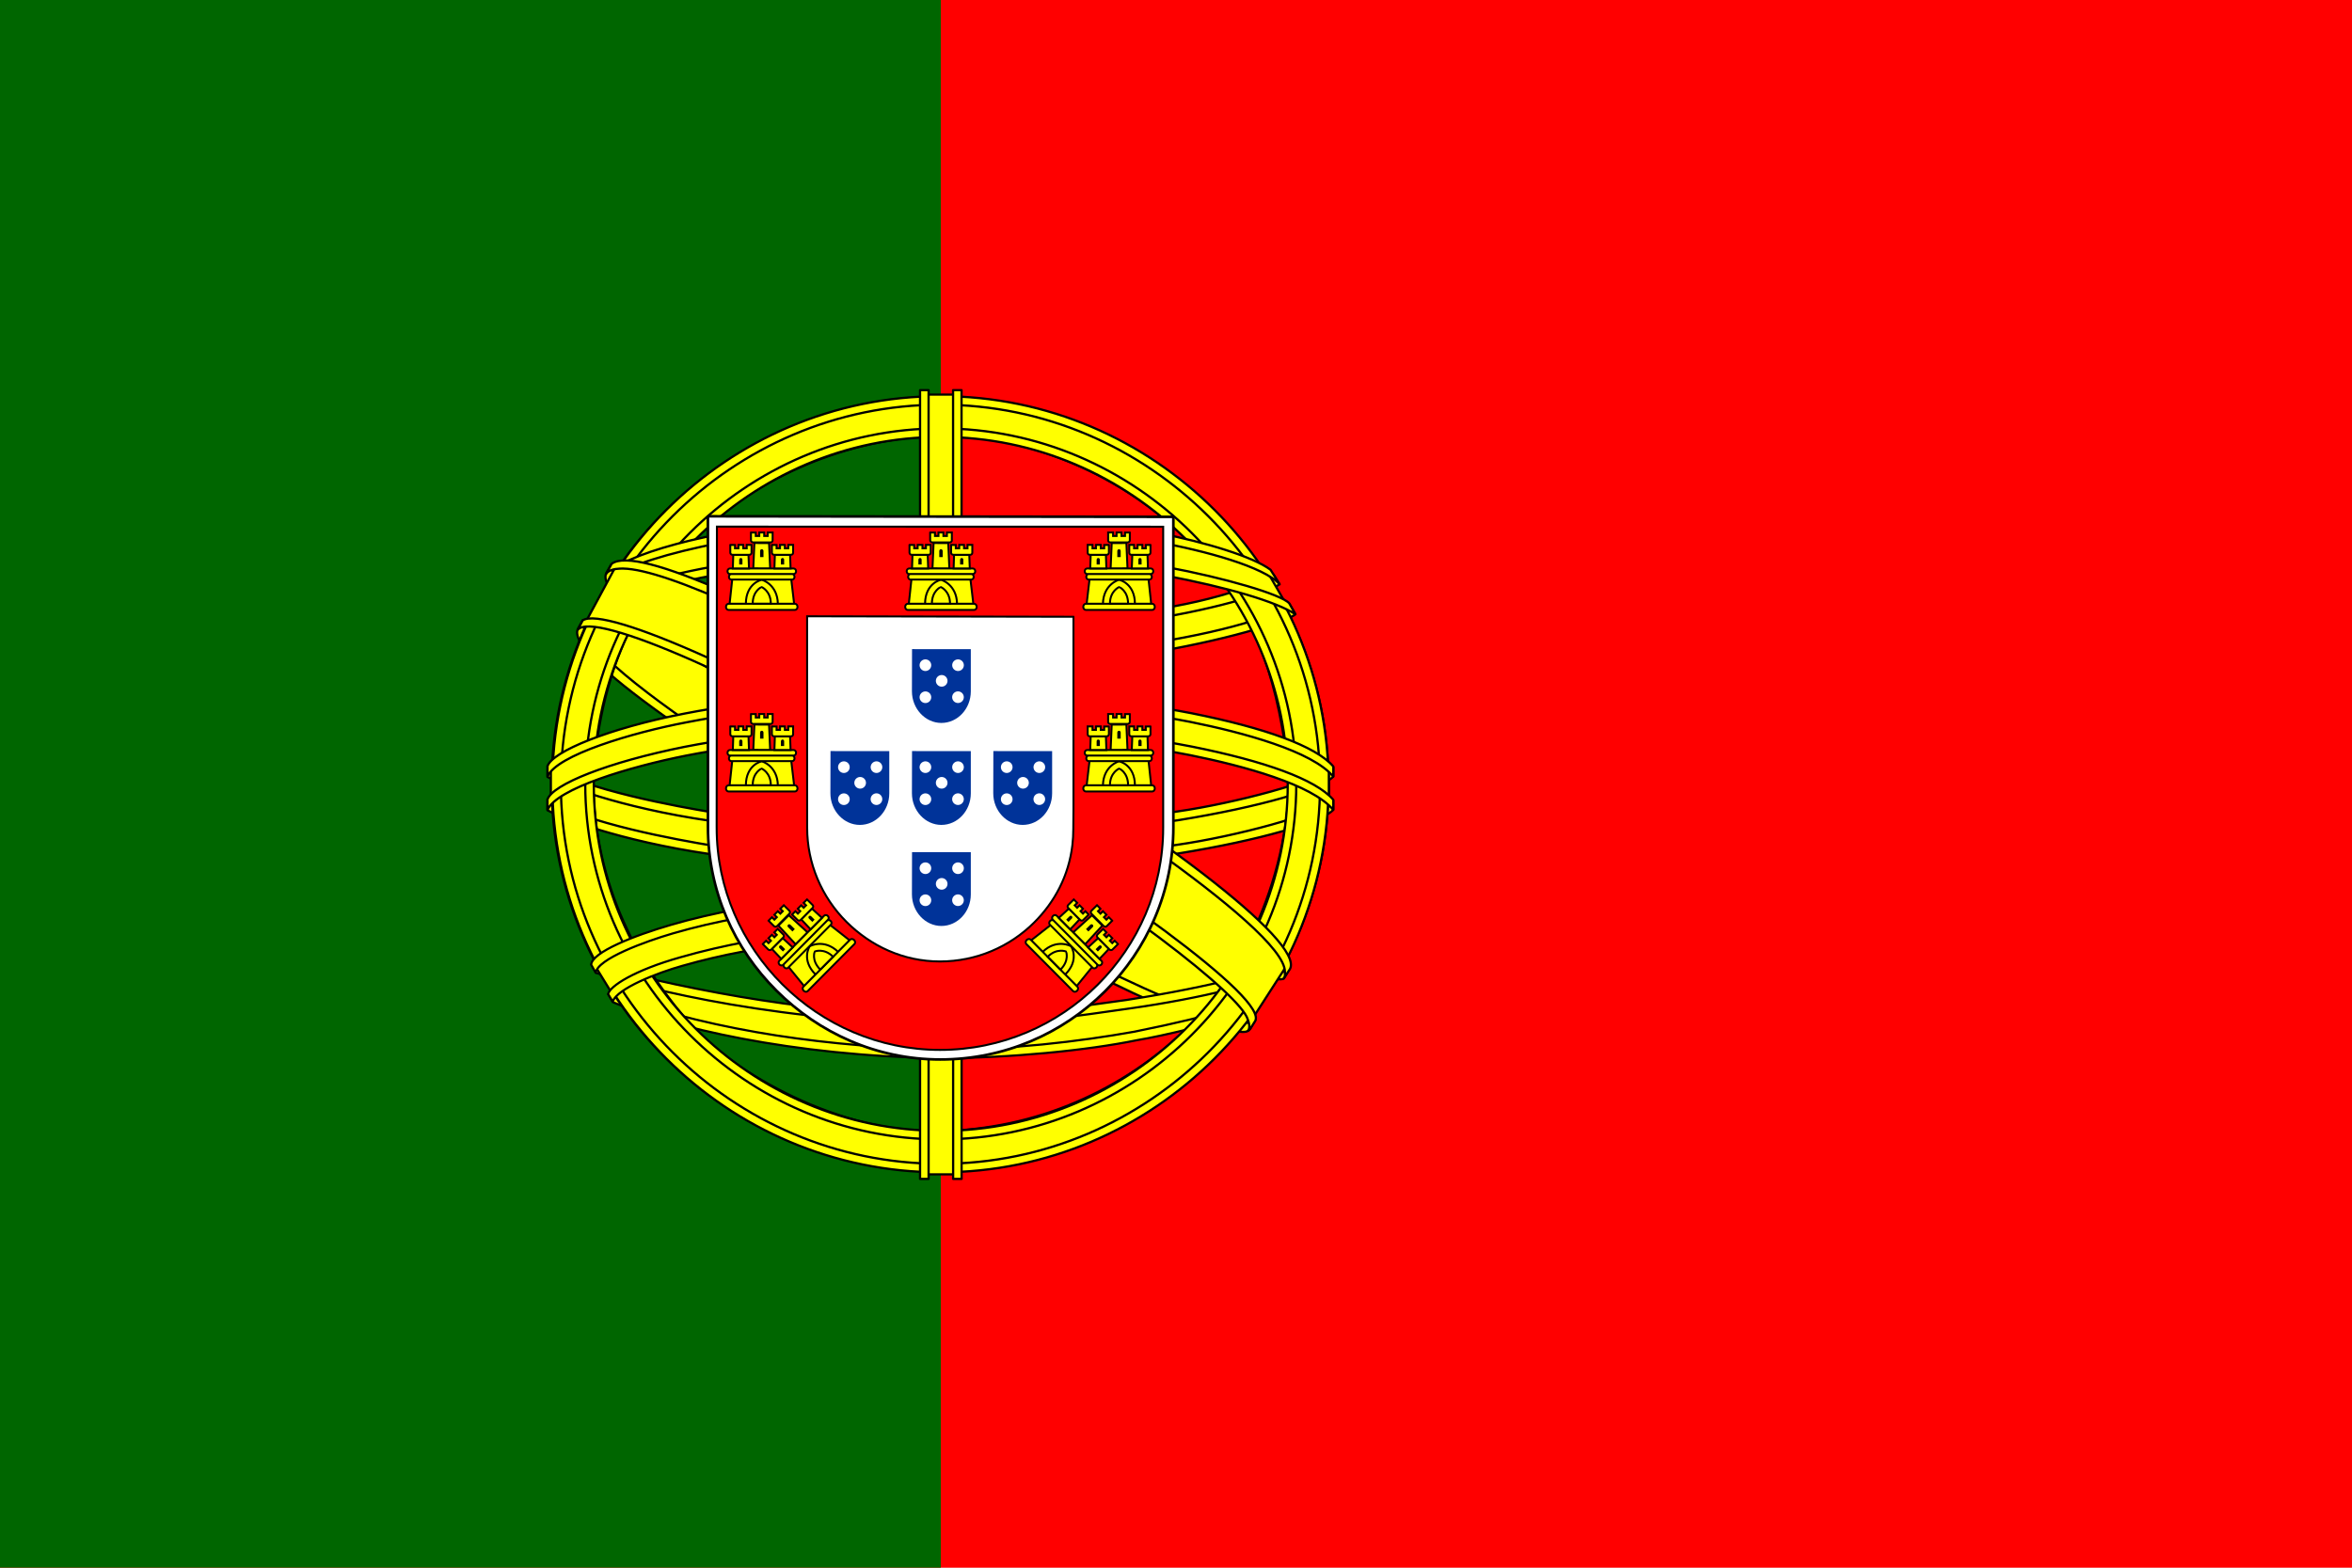
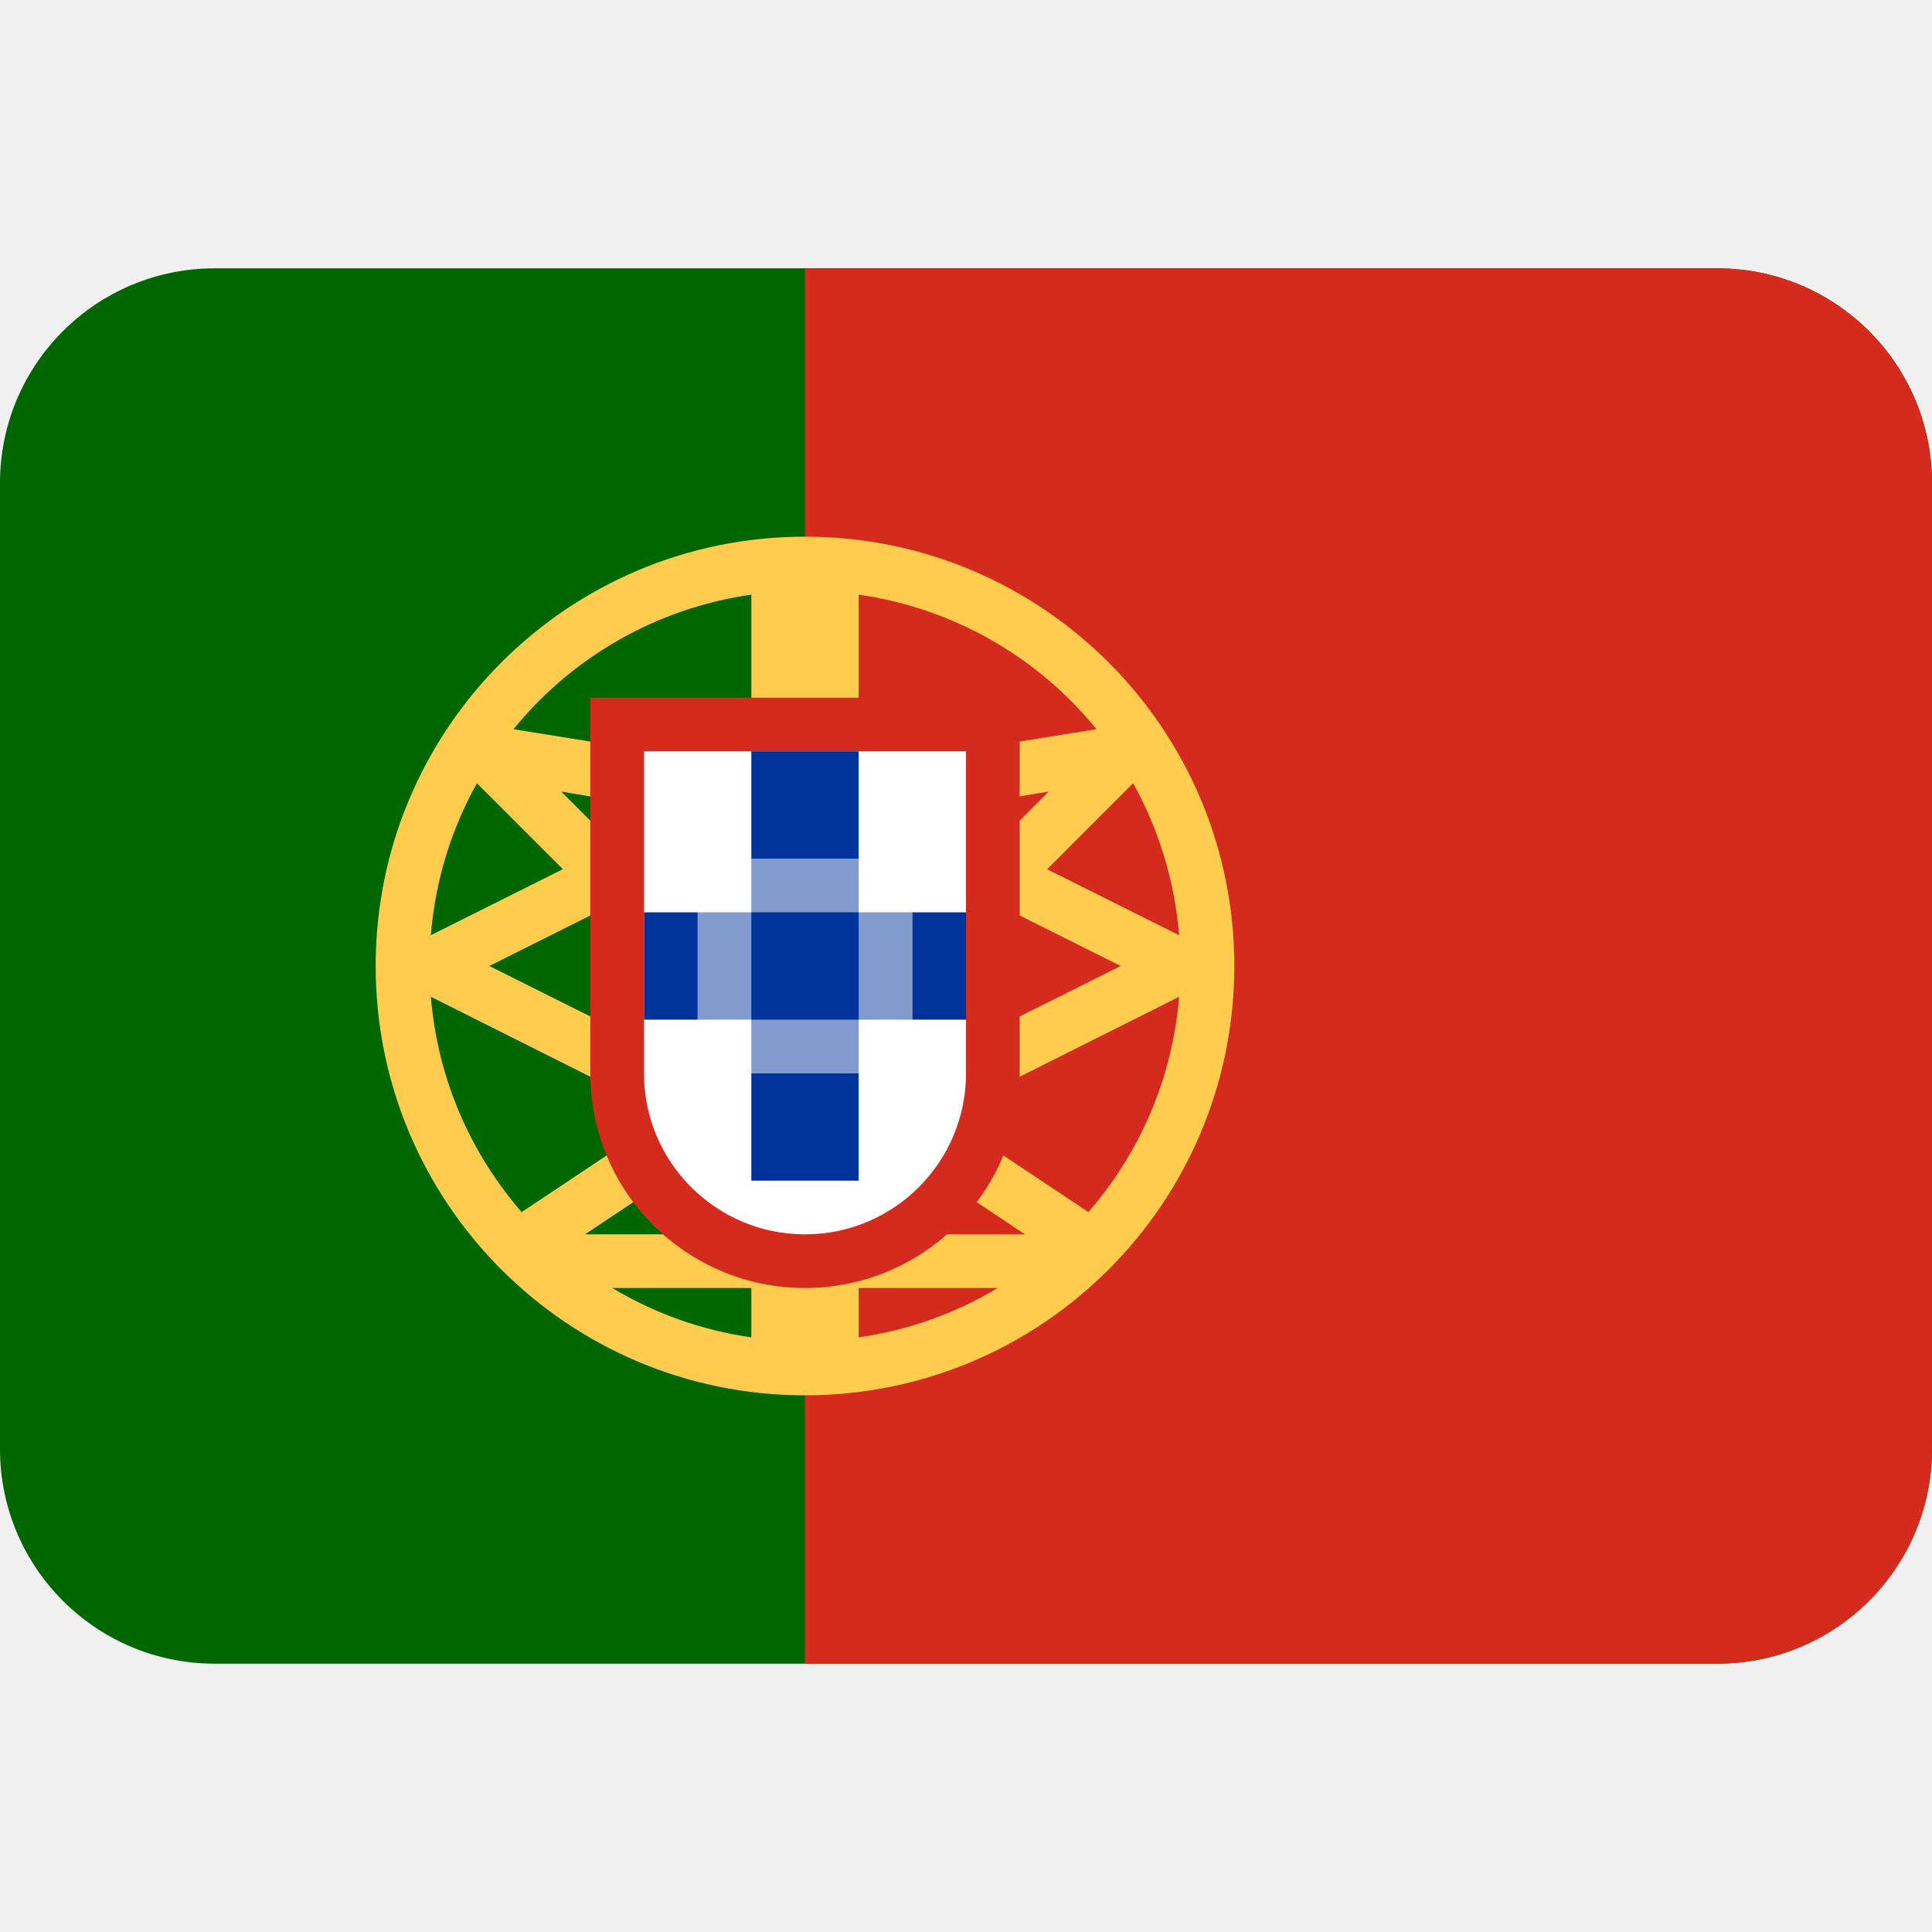
- <svg xmlns="http://www.w3.org/2000/svg" xmlns:xlink="http://www.w3.org/1999/xlink" width="600" height="400">
-   <path fill="red" d="M0 0h600v400H0z" />
-   <path fill="#060" d="M0 0h240v400H0z" />
-   <g fill="#ff0" fill-rule="evenodd" stroke="#000" stroke-linecap="round" stroke-linejoin="round" stroke-width=".573">
-     <path d="M318.24 262.04c-30.21-.91-168.74-87.38-169.69-101.15l7.65-12.757c13.74 19.966 155.36 104.06 169.27 101.08l-7.23 12.823" />
-     <path d="M154.59 146.4c-2.71 7.294 36.149 31.318 82.903 59.754 46.752 28.434 87.065 46.006 90.053 43.486.183-.325 1.47-2.54 1.352-2.523-.56.844-1.923 1.11-4.05.497-12.632-3.643-45.576-18.765-86.375-43.506-40.798-24.743-76.294-47.544-81.81-57.232-.384-.671-.658-1.896-.602-2.848l-.134-.002-1.175 2.053zm164.36 116.04c-.512.93-1.467.96-3.282.761-11.3-1.25-45.589-17.925-86.162-42.213-47.21-28.26-86.2-54.01-81.97-60.74l1.151-2.034.227.07c-3.804 11.405 76.948 57.578 81.702 60.522 46.724 28.947 86.115 45.851 89.601 41.458l-1.268 2.181v-.002z" />
-     <path d="M240.17 169.23c30.237-.239 67.55-4.132 89.023-12.69l-4.626-7.517c-12.693 7.025-50.21 11.644-84.653 12.335-40.736-.375-69.49-4.168-83.897-13.835l-4.367 8.005c26.484 11.207 53.623 13.587 88.52 13.703" />
-     <path d="M330.44 156.71c-.739 1.182-14.743 6.011-35.373 9.575-13.988 2.133-32.234 3.956-55.004 3.978-21.633.02-39.305-1.52-52.684-3.333-21.656-3.395-32.833-8.12-36.965-9.79.395-.785.65-1.337 1.03-2.07 11.895 4.736 23.124 7.591 36.28 9.615 13.29 1.8 30.75 3.362 52.275 3.342 22.664-.023 40.71-1.984 54.616-4.053 21.155-3.412 32.711-7.804 34.334-9.843l1.494 2.579h-.002zm-4.06-7.623c-2.293 1.842-13.718 5.894-33.82 9.104-13.414 1.922-30.471 3.643-52.264 3.664-20.704.02-37.62-1.375-50.485-3.249-20.414-2.666-31.28-7.475-35.196-8.877q.583-1.01 1.194-2.014c3.048 1.535 13.533 5.791 34.226 8.723 12.72 1.803 29.66 3.147 50.262 3.126 21.69-.022 38.553-1.776 51.883-3.688 20.205-2.78 31.077-7.948 32.728-9.241l1.473 2.45zM140.88 205.66c18.598 10.003 59.905 15.044 98.994 15.391 35.591.056 81.958-5.502 99.297-14.69l-.477-10.012c-5.425 8.477-55.113 16.609-99.206 16.276-44.093-.332-85.038-7.143-98.687-15.959l.08 8.991" />
-     <path d="M340.12 204.22v2.387c-2.605 3.116-18.945 7.826-39.436 11.142-15.595 2.391-35.927 4.195-61.262 4.195-24.07 0-43.263-1.716-58.148-4.001-23.53-3.427-38.58-9.427-41.6-11.217l.013-2.786c9.075 6.034 33.661 10.447 41.917 11.798 14.788 2.27 33.868 3.974 57.817 3.974 25.216 0 45.434-1.792 60.931-4.167 14.701-2.123 35.644-7.646 39.767-11.324h.001zm.01-8.492v2.387c-2.605 3.114-18.945 7.824-39.436 11.14-15.595 2.391-35.927 4.195-61.262 4.195-24.07 0-43.263-1.715-58.148-4.002-23.53-3.424-38.58-9.424-41.6-11.216l.013-2.785c9.075 6.033 33.661 10.447 41.917 11.796 14.788 2.272 33.868 3.976 57.817 3.976 25.216 0 45.434-1.792 60.931-4.17 14.701-2.123 35.644-7.646 39.767-11.323zM239.79 260.32c-42.772-.255-79.421-11.659-87.16-13.544l5.643 8.834c13.67 5.75 49.424 14.32 81.927 13.371s60.91-3.466 80.928-13.21l5.787-9.156c-13.642 6.425-60.068 13.639-87.125 13.705" />
-     <path stroke-width=".55" d="M323.3 253.72a134 134 0 0 1-2.596 3.83c-9.442 3.329-24.32 6.824-30.597 7.843-12.824 2.643-32.665 4.594-50.274 4.603-37.89-.554-68.905-7.972-83.496-14.299l-1.178-2.024.193-.304 1.996.774c25.948 9.284 55.091 12.987 82.698 13.652 17.538.062 35.095-2.01 49.292-4.549 21.771-4.362 30.574-7.65 33.275-9.14zm5.017-8.275.066.077a269 269 0 0 1-1.963 3.263c-5.035 1.8-18.702 5.798-38.659 8.589-13.149 1.791-21.322 3.526-47.479 4.034-49.015-1.247-80.75-10.831-88.289-13.195l-1.117-2.143c28.406 7.415 57.422 12.592 89.408 13.12 23.93-.509 34.112-2.271 47.152-4.05 23.27-3.618 34.996-7.449 38.515-8.555a3 3 0 0 0-.154-.2l2.523-.942z" />
-     <path d="M328.83 197.76c.139 28.137-14.26 53.386-25.858 64.525-16.408 15.759-38.163 25.896-63.569 26.363-28.37.521-55.12-17.974-62.295-26.099-14.028-15.885-25.449-36.057-25.815-63.243 1.738-30.709 13.793-52.1 31.268-66.769s40.743-21.813 60.121-21.302c22.358.59 48.475 11.558 66.521 33.332 11.823 14.266 16.943 29.748 19.627 53.193m-89.186-96.342c54.485 0 99.296 44.338 99.296 98.703 0 54.364-44.811 98.704-99.296 98.704s-98.924-44.339-98.924-98.704 44.439-98.703 98.924-98.703" />
-     <path d="M239.91 101.08c54.534 0 99.011 44.483 99.011 99.022 0 54.538-44.478 99.02-99.011 99.02-54.534 0-99.011-44.481-99.011-99.02s44.478-99.022 99.011-99.022m-96.832 99.022c0 53.26 43.736 96.842 96.832 96.842 53.097 0 96.833-43.582 96.833-96.842 0-53.262-43.737-96.844-96.833-96.844s-96.832 43.584-96.832 96.844" />
-     <path d="M239.99 109.31c49.731 0 90.693 40.821 90.693 90.704 0 49.884-40.963 90.703-90.693 90.703s-90.693-40.819-90.693-90.703 40.964-90.704 90.693-90.704m-88.515 90.703c0 48.685 39.979 88.524 88.515 88.524s88.515-39.839 88.515-88.524-39.978-88.525-88.515-88.525-88.515 39.84-88.515 88.525" />
-     <path d="M243.98 100.68h-8.485l.01 198.96h8.514z" />
-     <path d="M243.13 99.546h2.16l.018 201.25h-2.161zm-8.421.002h2.176l.003 201.25h-2.178z" />
-     <path d="M338.99 203.935v-7.355L333 191l-34-9-49-5-59 3-42 10-8.48 6.28v7.357L162 194l51-8h49l36 4 25 6z" />
-     <path d="M239.95 184.77c23.383-.043 46.07 2.215 64.065 5.72 18.569 3.712 31.637 8.355 36.105 13.57l-.005 2.583c-5.388-6.49-22.973-11.248-36.518-13.968-17.858-3.474-40.393-5.717-63.647-5.674-24.538.046-47.387 2.37-64.984 5.803-14.12 2.802-32.951 8.368-35.302 13.858v-2.689c1.291-3.8 15.313-9.479 34.984-13.417 17.729-3.457 40.62-5.741 65.302-5.786m.01-8.492c23.383-.042 46.07 2.217 64.065 5.72 18.569 3.713 31.637 8.355 36.105 13.57l-.005 2.583c-5.388-6.489-22.973-11.247-36.518-13.966-17.858-3.476-40.393-5.719-63.647-5.674-24.538.044-47.276 2.37-64.875 5.801-13.626 2.584-33.226 8.37-35.412 13.86v-2.69c1.291-3.76 15.597-9.642 34.985-13.417 17.729-3.458 40.62-5.74 65.302-5.787zM239.48 132.96c36.849-.184 68.99 5.152 83.695 12.685l5.364 9.279c-12.781-6.888-47.456-14.05-89.005-12.979-33.854.208-70.027 3.727-88.176 13.41l6.403-10.709c14.895-7.724 50.022-11.643 81.72-11.684" />
-     <path d="M239.97 140.62c21.017-.056 41.325 1.13 57.476 4.044 15.041 2.799 29.385 7 31.436 9.26l1.59 2.81c-4.988-3.257-17.4-6.884-33.339-9.906-16.006-3.008-36.3-4.005-57.2-3.95-23.722-.081-42.152 1.171-57.969 3.929-16.728 3.13-28.334 7.601-31.197 9.726l1.558-2.97c5.564-2.838 14.39-6.26 29.223-8.93 16.357-2.988 34.983-3.884 58.423-4.013zm-.009-8.484c20.113-.053 39.972 1.068 55.452 3.85 12.209 2.377 24.283 6.088 28.704 9.39l2.326 3.695c-3.954-4.395-18.836-8.56-31.974-10.892-15.361-2.65-34.395-3.698-54.508-3.866-21.108.06-40.615 1.352-55.752 4.108-14.441 2.749-23.76 6.002-27.703 8.543l2.045-3.087c5.441-2.864 14.232-5.495 25.303-7.646 15.249-2.777 34.876-4.036 56.108-4.095zM289.15 241.26c-18.218-3.4-36.469-3.895-49.217-3.745-61.407.72-81.244 12.61-83.665 16.21l-4.59-7.482c15.635-11.332 49.074-17.687 88.588-17.037 20.518.336 38.224 1.698 53.119 4.583l-4.236 7.473" />
-     <path stroke-width=".55" d="M239.58 236.46c17.082.255 33.849.96 50.033 3.978l-1.172 2.07c-15.031-2.775-31.055-3.837-48.803-3.75-22.663-.178-45.585 1.939-65.541 7.666-6.297 1.753-16.721 5.8-17.784 9.146l-1.166-1.923c.336-1.977 6.636-6.08 18.414-9.39 22.858-6.545 44.24-7.649 66.02-7.799zm.775-8.596c17.698.33 35.975 1.149 53.74 4.668l-1.22 2.153c-16.042-3.184-31.37-4.246-52.415-4.57-22.735.042-46.851 1.663-68.778 8.037-7.08 2.063-19.297 6.52-19.704 10.05l-1.166-2.065c.265-3.206 10.842-7.388 20.358-10.156 22.096-6.424 46.275-8.076 69.186-8.117z" />
-     <path d="m327.58 247.38-7.379 11.449L299 240l-55-37-62-34-32.19-11.01 6.86-12.72L159 144l20 5 66 34 38 24 32 23 13 15z" />
-     <path d="M148.65 158.29c5.646-3.83 47.139 14.655 90.555 40.834 43.301 26.254 84.677 55.921 80.942 61.473l-1.228 1.932-.564.445c.12-.087.743-.848-.06-2.906-1.846-6.07-31.196-29.491-79.895-58.895-47.475-28.31-87.04-45.371-90.997-40.494zm180.44 88.927c3.57-7.052-34.916-36.044-82.632-64.272-48.813-27.666-83.994-43.951-90.42-39.095l-1.428 2.6c-.012.142.052-.178.354-.411 1.168-1.02 3.105-.95 3.979-.967 11.065.166 42.667 14.71 87.006 40.128 19.428 11.315 82.071 51.491 81.832 62.79.017.97.08 1.17-.285 1.651zv-.002z" />
-   </g>
-   <path fill="#fff" stroke="#000" stroke-linejoin="bevel" stroke-width=".67" d="M180.6 211.01c0 16.271 6.663 30.987 17.457 41.742 10.815 10.778 25.512 17.579 41.809 17.579 16.381 0 31.247-6.653 42.016-17.389 10.769-10.735 17.443-25.552 17.446-41.88h-.002v-79.189l-118.74-.141.012 79.278z" />
-   <path fill="red" stroke="#000" stroke-width=".507" d="M182.82 211.12v.045c0 15.557 6.441 29.724 16.775 40.009 10.354 10.305 24.614 16.712 40.214 16.712 15.681 0 29.912-6.36 40.222-16.626 10.308-10.265 16.697-24.433 16.699-40.044h-.002V134.39l-113.84-.019-.07 76.748m91.022-53.747.004 48.891-.041 5.172c0 1.361-.081 2.912-.24 4.233-.925 7.73-4.48 14.467-9.745 19.708-6.164 6.136-14.671 9.942-24.047 9.942-9.327 0-17.64-3.938-23.83-10.1-6.349-6.32-10.03-14.986-10.03-23.947l-.012-54.023 67.94.122z" />
-   <g id="e">
-     <g id="d" fill="#ff0" stroke="#000" stroke-width=".5">
-       <path stroke="none" d="M190.19 154.43c.135-5.521 4.052-6.828 4.08-6.847s4.232 1.407 4.218 6.898z" />
-       <path d="m186.81 147.69-.682 6.345 4.14.009c.04-5.25 3.975-6.123 4.07-6.103.09-.005 3.989 1.16 4.093 6.103h4.151l-.75-6.394-15.022.038zM185.85 154.06h16.946c.357 0 .65.353.65.784 0 .43-.293.781-.65.781H185.85c-.357 0-.65-.35-.65-.781s.293-.784.65-.784z" />
-       <path d="M192.01 154.03c.019-3.313 2.262-4.25 2.274-4.248 0 0 2.342.966 2.36 4.248h-4.634M186.21 145.05h16.245c.342 0 .623.318.623.705s-.28.704-.623.704H186.21c-.342 0-.623-.315-.623-.704 0-.387.28-.705.623-.705zM186.55 146.47h15.538c.327 0 .595.317.595.704 0 .388-.268.704-.595.704H186.55c-.327 0-.595-.316-.595-.704s.268-.704.595-.704zM191.57 135.88l1.227.002v.871h.895v-.89l1.257.004v.887h.897v-.89h1.258l-.002 2.01c0 .317-.254.521-.549.521h-4.41c-.297 0-.57-.237-.572-.526l-.003-1.988zM196.19 138.57l.277 6.451-4.303-.015.285-6.453 3.741.017" />
-       <path id="a" d="m190.94 141.56.131 3.478-4.125.001.116-3.479h3.879z" />
-       <use xlink:href="#a" x="10.609" />
-       <path id="b" d="m186.3 139.04 1.2.003v.872h.877v-.892l1.23.004v.889h.879v-.893l1.23.002-.002 2.012c0 .314-.249.518-.536.518h-4.317c-.29 0-.559-.235-.56-.525l-.002-1.989z" />
-       <use xlink:href="#b" x="10.609" />
-       <path fill="#000" stroke="none" d="M193.9 140.61c-.026-.627.877-.634.866 0v1.536h-.866z" />
-       <path id="c" fill="#000" stroke="none" d="M188.57 142.84c-.003-.606.837-.618.826 0v1.187h-.826z" />
-       <use xlink:href="#c" x="10.641" />
-     </g>
-     <use xlink:href="#d" y="46.32" />
-     <use xlink:href="#d" transform="rotate(-45.202 312.766 180.004)" />
-   </g>
-   <use xlink:href="#d" x="45.714" />
-   <use xlink:href="#e" transform="matrix(-1 0 0 1 479.792 0)" />
-   <g id="f">
-     <path fill="#039" d="M232.636 202.406v.005c0 2.212.85 4.227 2.212 5.69 1.365 1.466 3.245 2.377 5.302 2.377 2.067 0 3.944-.905 5.303-2.365 1.358-1.459 2.202-3.472 2.202-5.693v-10.768l-14.992-.013z" />
-     <path stroke="#fff" stroke-linecap="round" stroke-width="2.972" d="M236.074 195.742v0m8.318 0v0m-4.167 3.993v0m-4.151 4.181v0m8.309-.011v0" />
-   </g>
-   <use xlink:href="#f" y="-26.016" />
-   <use xlink:href="#f" x="-20.799" />
-   <use xlink:href="#f" x="20.745" />
-   <use xlink:href="#f" y="25.784" />
+ <svg xmlns="http://www.w3.org/2000/svg" viewBox="0 0 36 36">
+   <path fill="#060" d="M36 27c0 2.209-1.791 4-4 4H4c-2.209 0-4-1.791-4-4V9c0-2.209 1.791-4 4-4h28c2.209 0 4 1.791 4 4v18z" />
+   <path fill="#D52B1E" d="M32 5H15v26h17c2.209 0 4-1.791 4-4V9c0-2.209-1.791-4-4-4z" />
+   <path fill="#FFCC4D" d="M15 10c-4.419 0-8 3.581-8 8 0 4.418 3.581 8 8 8 4.418 0 8-3.582 8-8 0-4.419-3.582-8-8-8zm-6.113 4.594l1.602 1.602-2.46 1.23c.083-1.022.383-1.981.858-2.832zm-.858 3.979l4.4 2.207-2.706 1.804.014.021c-.96-1.097-1.583-2.492-1.708-4.032zM14 24.92c-.937-.134-1.813-.453-2.592-.92H14v.92zM14 23h-3.099L14 20.934V23zm0-3.268l-.607.405L9.118 18l2.116-1.058L14 19.707v.025zm0-1.439l-3.543-3.543 3.543.59v2.953zm0-3.992l-4.432-.713c1.084-1.333 2.65-2.253 4.432-2.508v3.221zm7.113.293c.475.851.775 1.81.858 2.833l-2.46-1.23 1.602-1.603zM16 11.08c1.782.256 3.348 1.175 4.432 2.508L16 14.301V11.08zm0 4.26l3.543-.591L16 18.293V15.34zm0 4.367l2.765-2.765L20.882 18l-4.274 2.137-.608-.405v-.025zm0 5.213V24h2.592c-.779.467-1.655.786-2.592.92zM16 23v-2.066L19.099 23H16zm4.264-.395l.014-.021-2.706-1.804 4.4-2.207c-.126 1.54-.749 2.935-1.708 4.032z" />
+   <path fill="#D52B1E" d="M11 13v7c0 2.209 1.791 4 4 4s4-1.791 4-4v-7h-8z" />
+   <path fill="#FFF" d="M12 14v6c0 1.656 1.343 3 3 3s3-1.344 3-3v-6h-6z" />
+   <path fill="#829ACD" d="M13 17h4v2h-4z" />
+   <path fill="#829ACD" d="M14 16h2v4h-2z" />
+   <path fill="#039" d="M12 17h1v2h-1zm2 0h2v2h-2zm3 0h1v2h-1zm-3 3h2v2h-2zm0-6h2v2h-2z" />
</svg>
